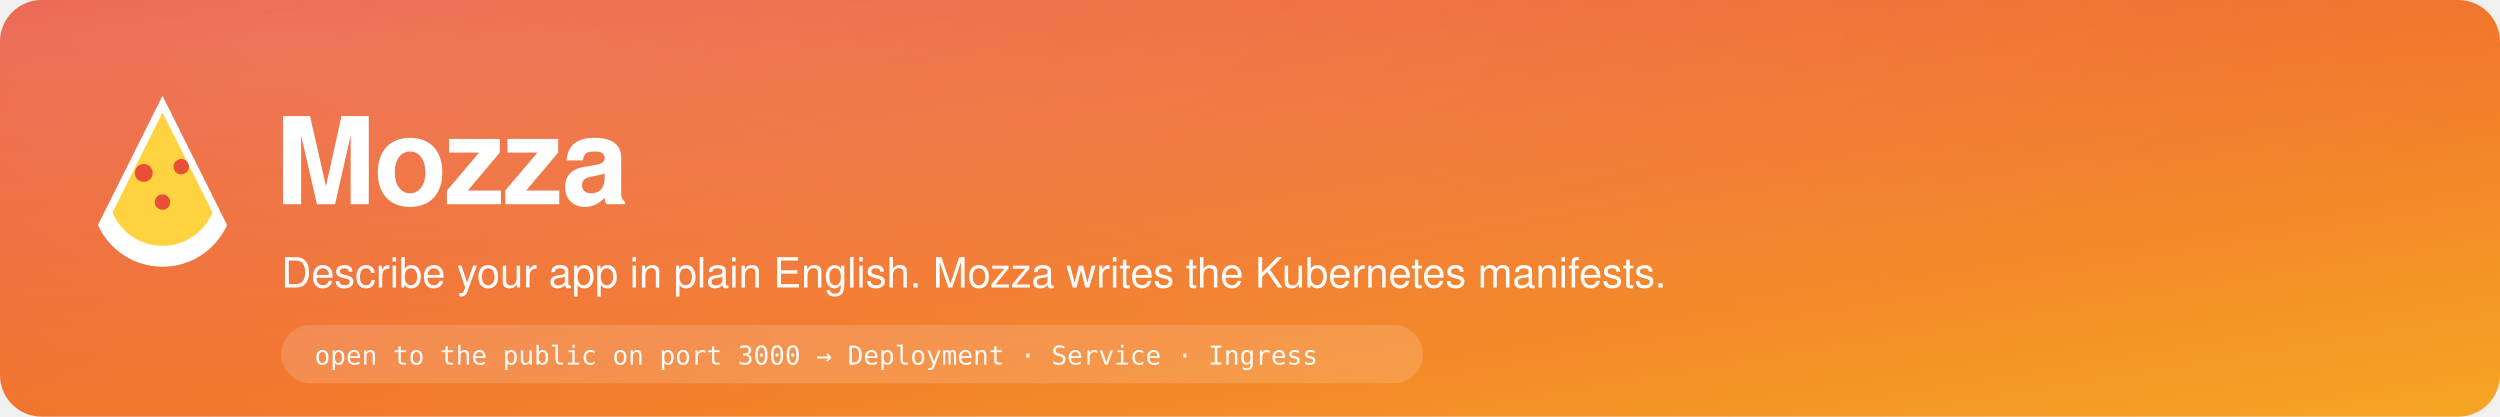
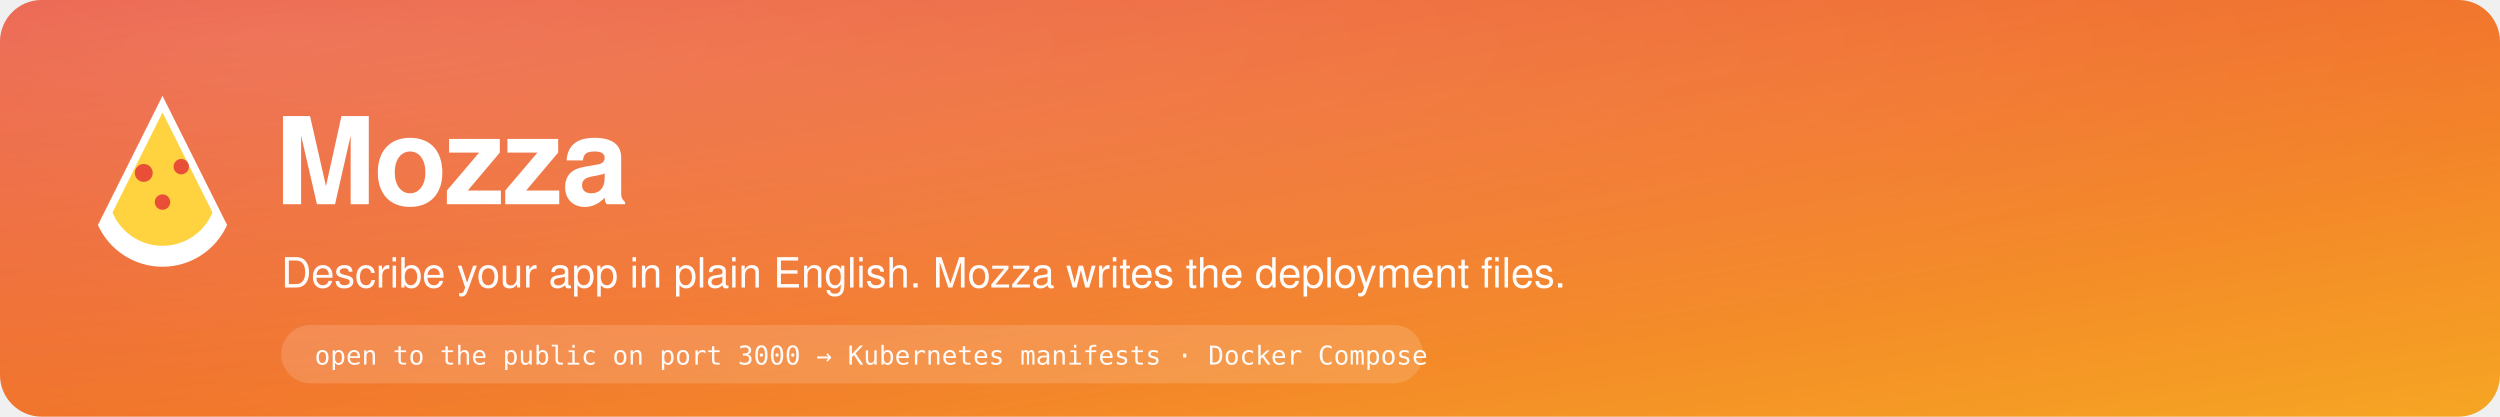
<svg xmlns="http://www.w3.org/2000/svg" width="1200" height="200" viewBox="0 0 1200 200" role="img" aria-label="Mozza — describe your app in plain English, Mozza writes the Kubernetes manifests">
  <defs>
    <linearGradient id="bg" x1="0" y1="0" x2="1" y2="1">
      <stop offset="0" stop-color="#E94F37" />
      <stop offset="0.55" stop-color="#F2792B" />
      <stop offset="1" stop-color="#F6A623" />
    </linearGradient>
    <radialGradient id="glow" cx="0.12" cy="0.1" r="0.9">
      <stop offset="0" stop-color="#ffffff" stop-opacity="0.18" />
      <stop offset="1" stop-color="#ffffff" stop-opacity="0" />
    </radialGradient>
  </defs>
  <rect width="1200" height="200" rx="20" fill="url(#bg)" />
  <rect width="1200" height="200" rx="20" fill="url(#glow)" />
  <g transform="translate(78,80)">
    <path d="M 0 -34 L 31 28 A 34 34 0 0 1 -31 28 Z" fill="#FFFFFF" />
    <path d="M 0 -26 L 24 22 A 26 26 0 0 1 -24 22 Z" fill="#FFD23F" />
    <circle cx="-9" cy="3" r="4.3" fill="#E94F37" />
    <circle cx="9" cy="0" r="3.7" fill="#E94F37" />
    <circle cx="0" cy="17" r="3.7" fill="#E94F37" />
  </g>
  <text x="132" y="98" font-family="Segoe UI, Helvetica, Arial, sans-serif" font-size="58" font-weight="800" fill="#ffffff" letter-spacing="-1">Mozza</text>
-   <text x="135" y="138" font-family="Segoe UI, Helvetica, Arial, sans-serif" font-size="20" font-weight="500" fill="#ffffff" opacity="0.97">Describe your app in plain English. Mozza writes the Kubernetes manifests.</text>
+   <text x="135" y="138" font-family="Segoe UI, Helvetica, Arial, sans-serif" font-size="20" font-weight="500" fill="#ffffff" opacity="0.97">Describe your app in plain English. Mozza writes the deployment files.</text>
  <rect x="135" y="156" width="548" height="28" rx="14" fill="#ffffff" opacity="0.15" />
-   <text x="151" y="175" font-family="ui-monospace, SFMono-Regular, Menlo, monospace" font-size="12.5" fill="#ffffff" opacity="0.95">open to the public on port 3000 → Deployment · Service · Ingress</text>
+   <text x="151" y="175" font-family="ui-monospace, SFMono-Regular, Menlo, monospace" font-size="12.5" fill="#ffffff" opacity="0.95">open to the public on port 3000 → Kubernetes manifests · Docker Compose</text>
</svg>
